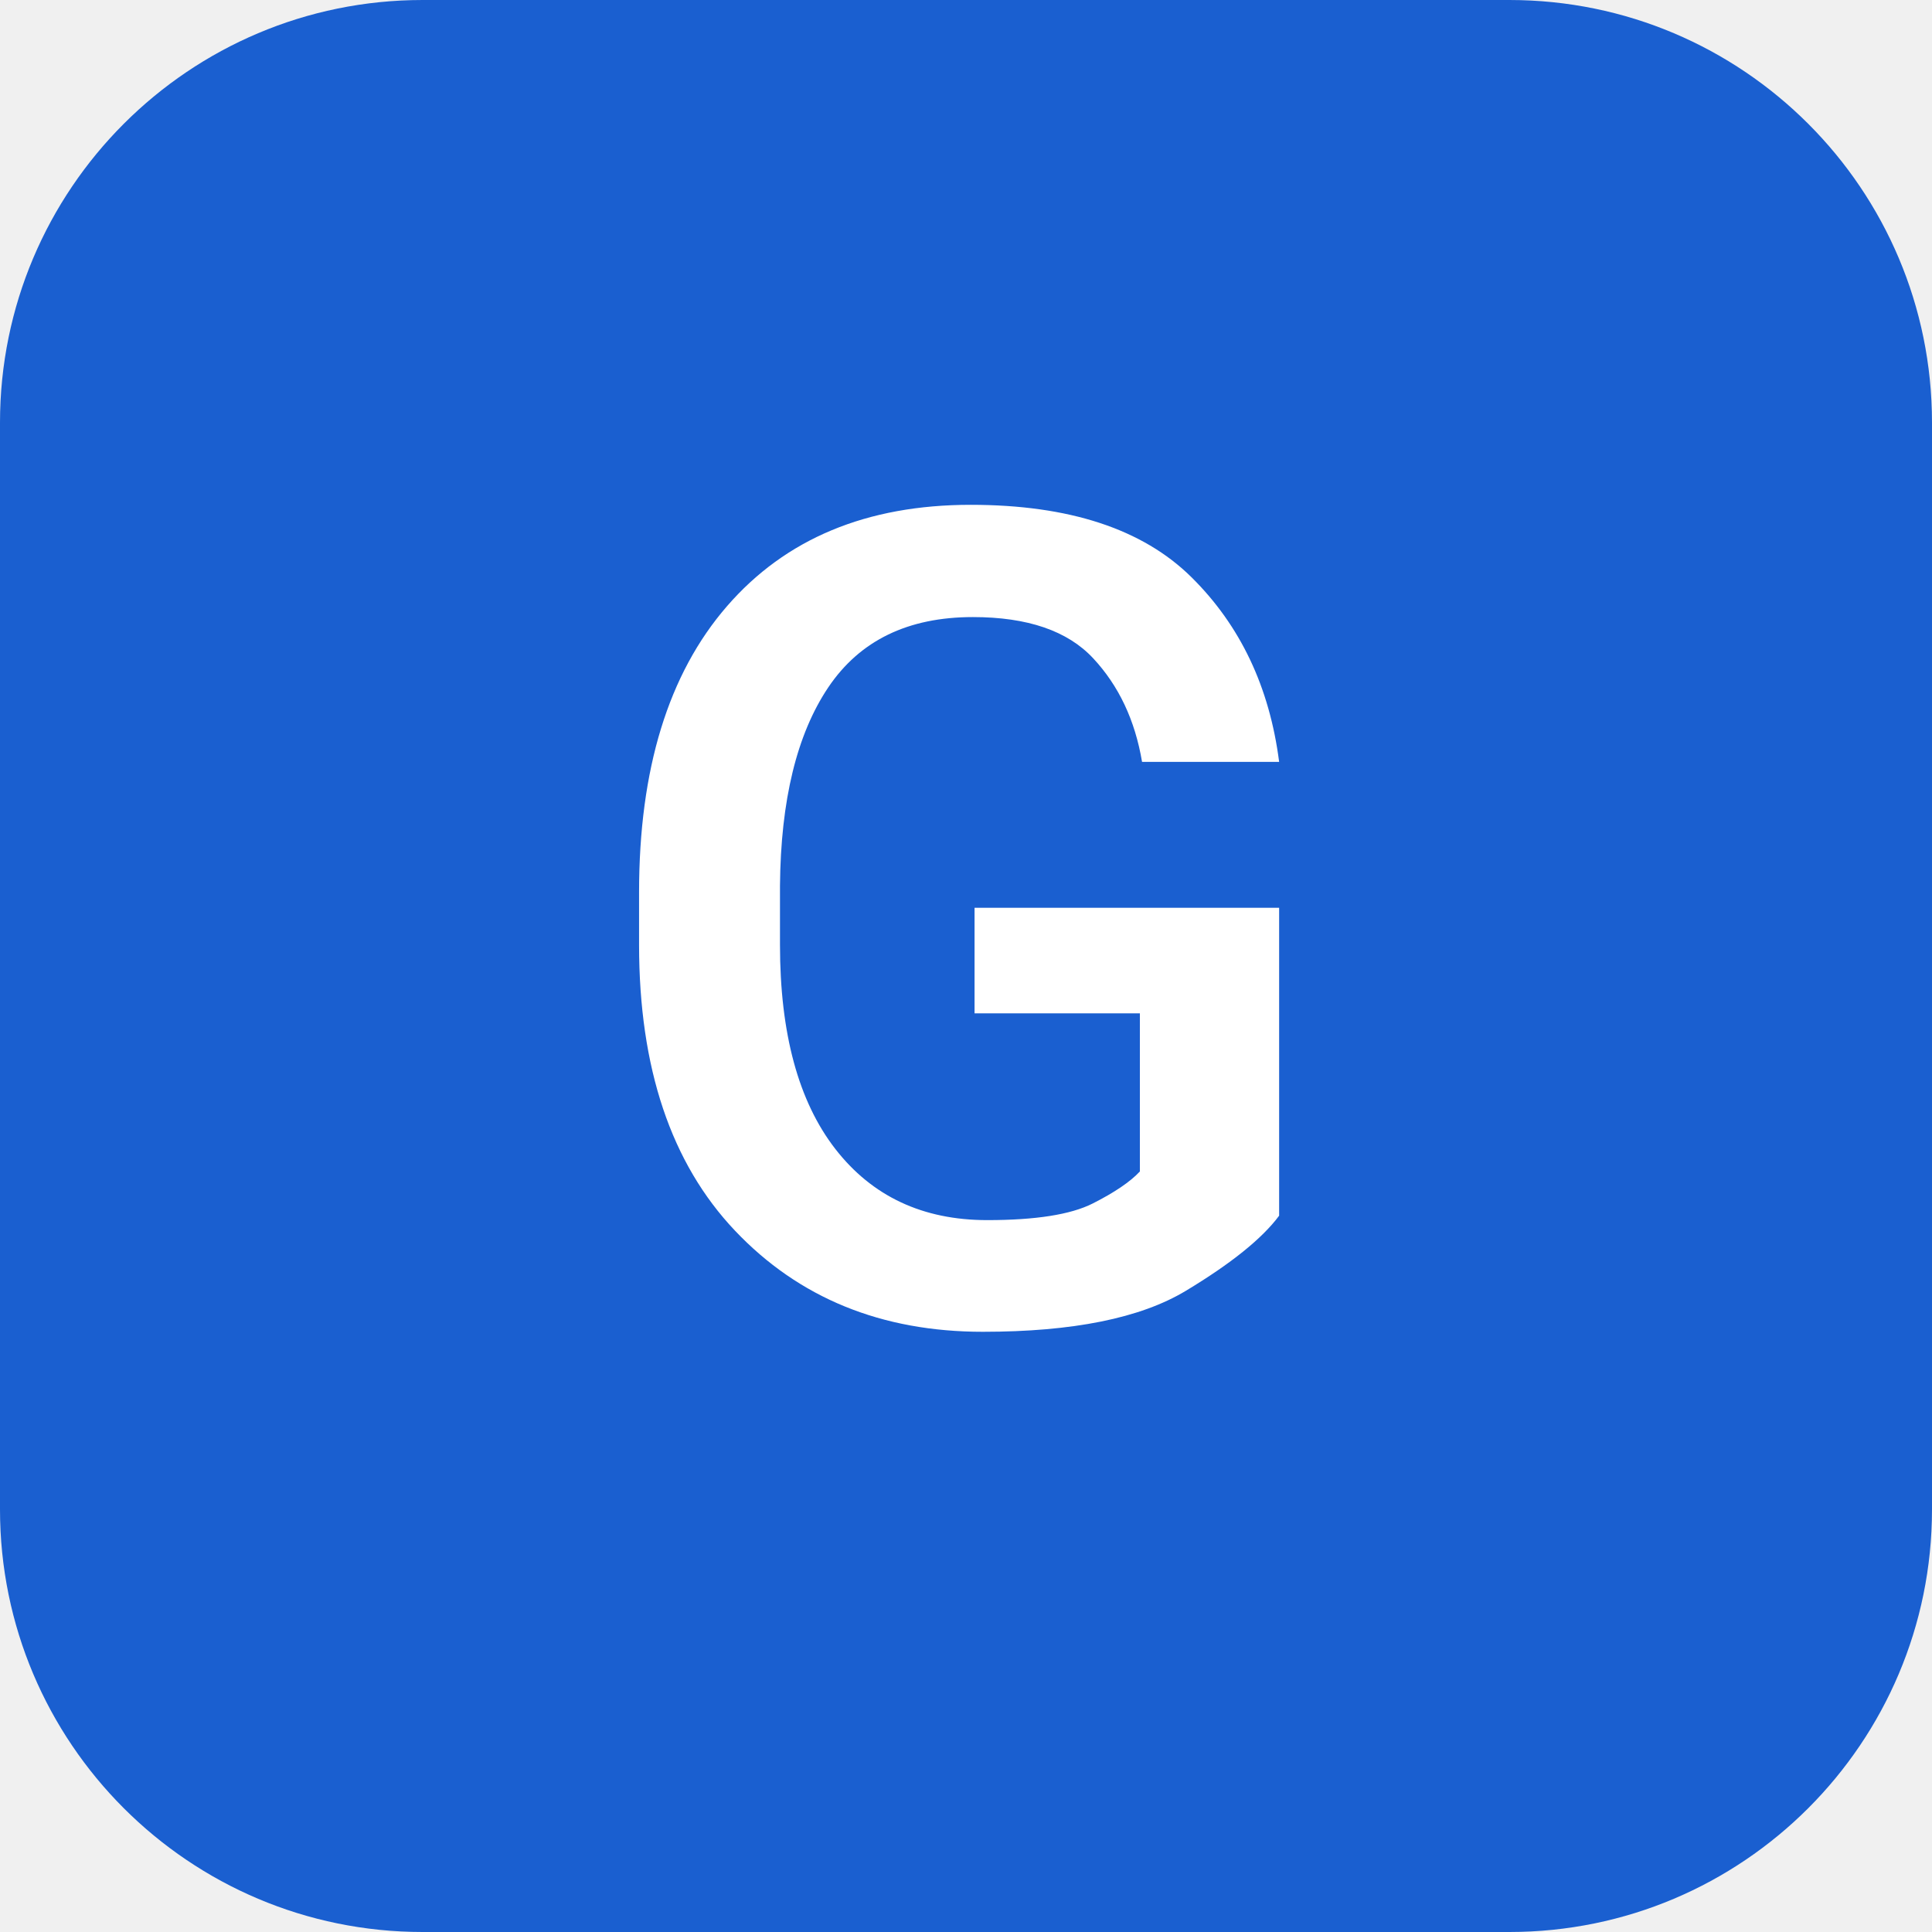
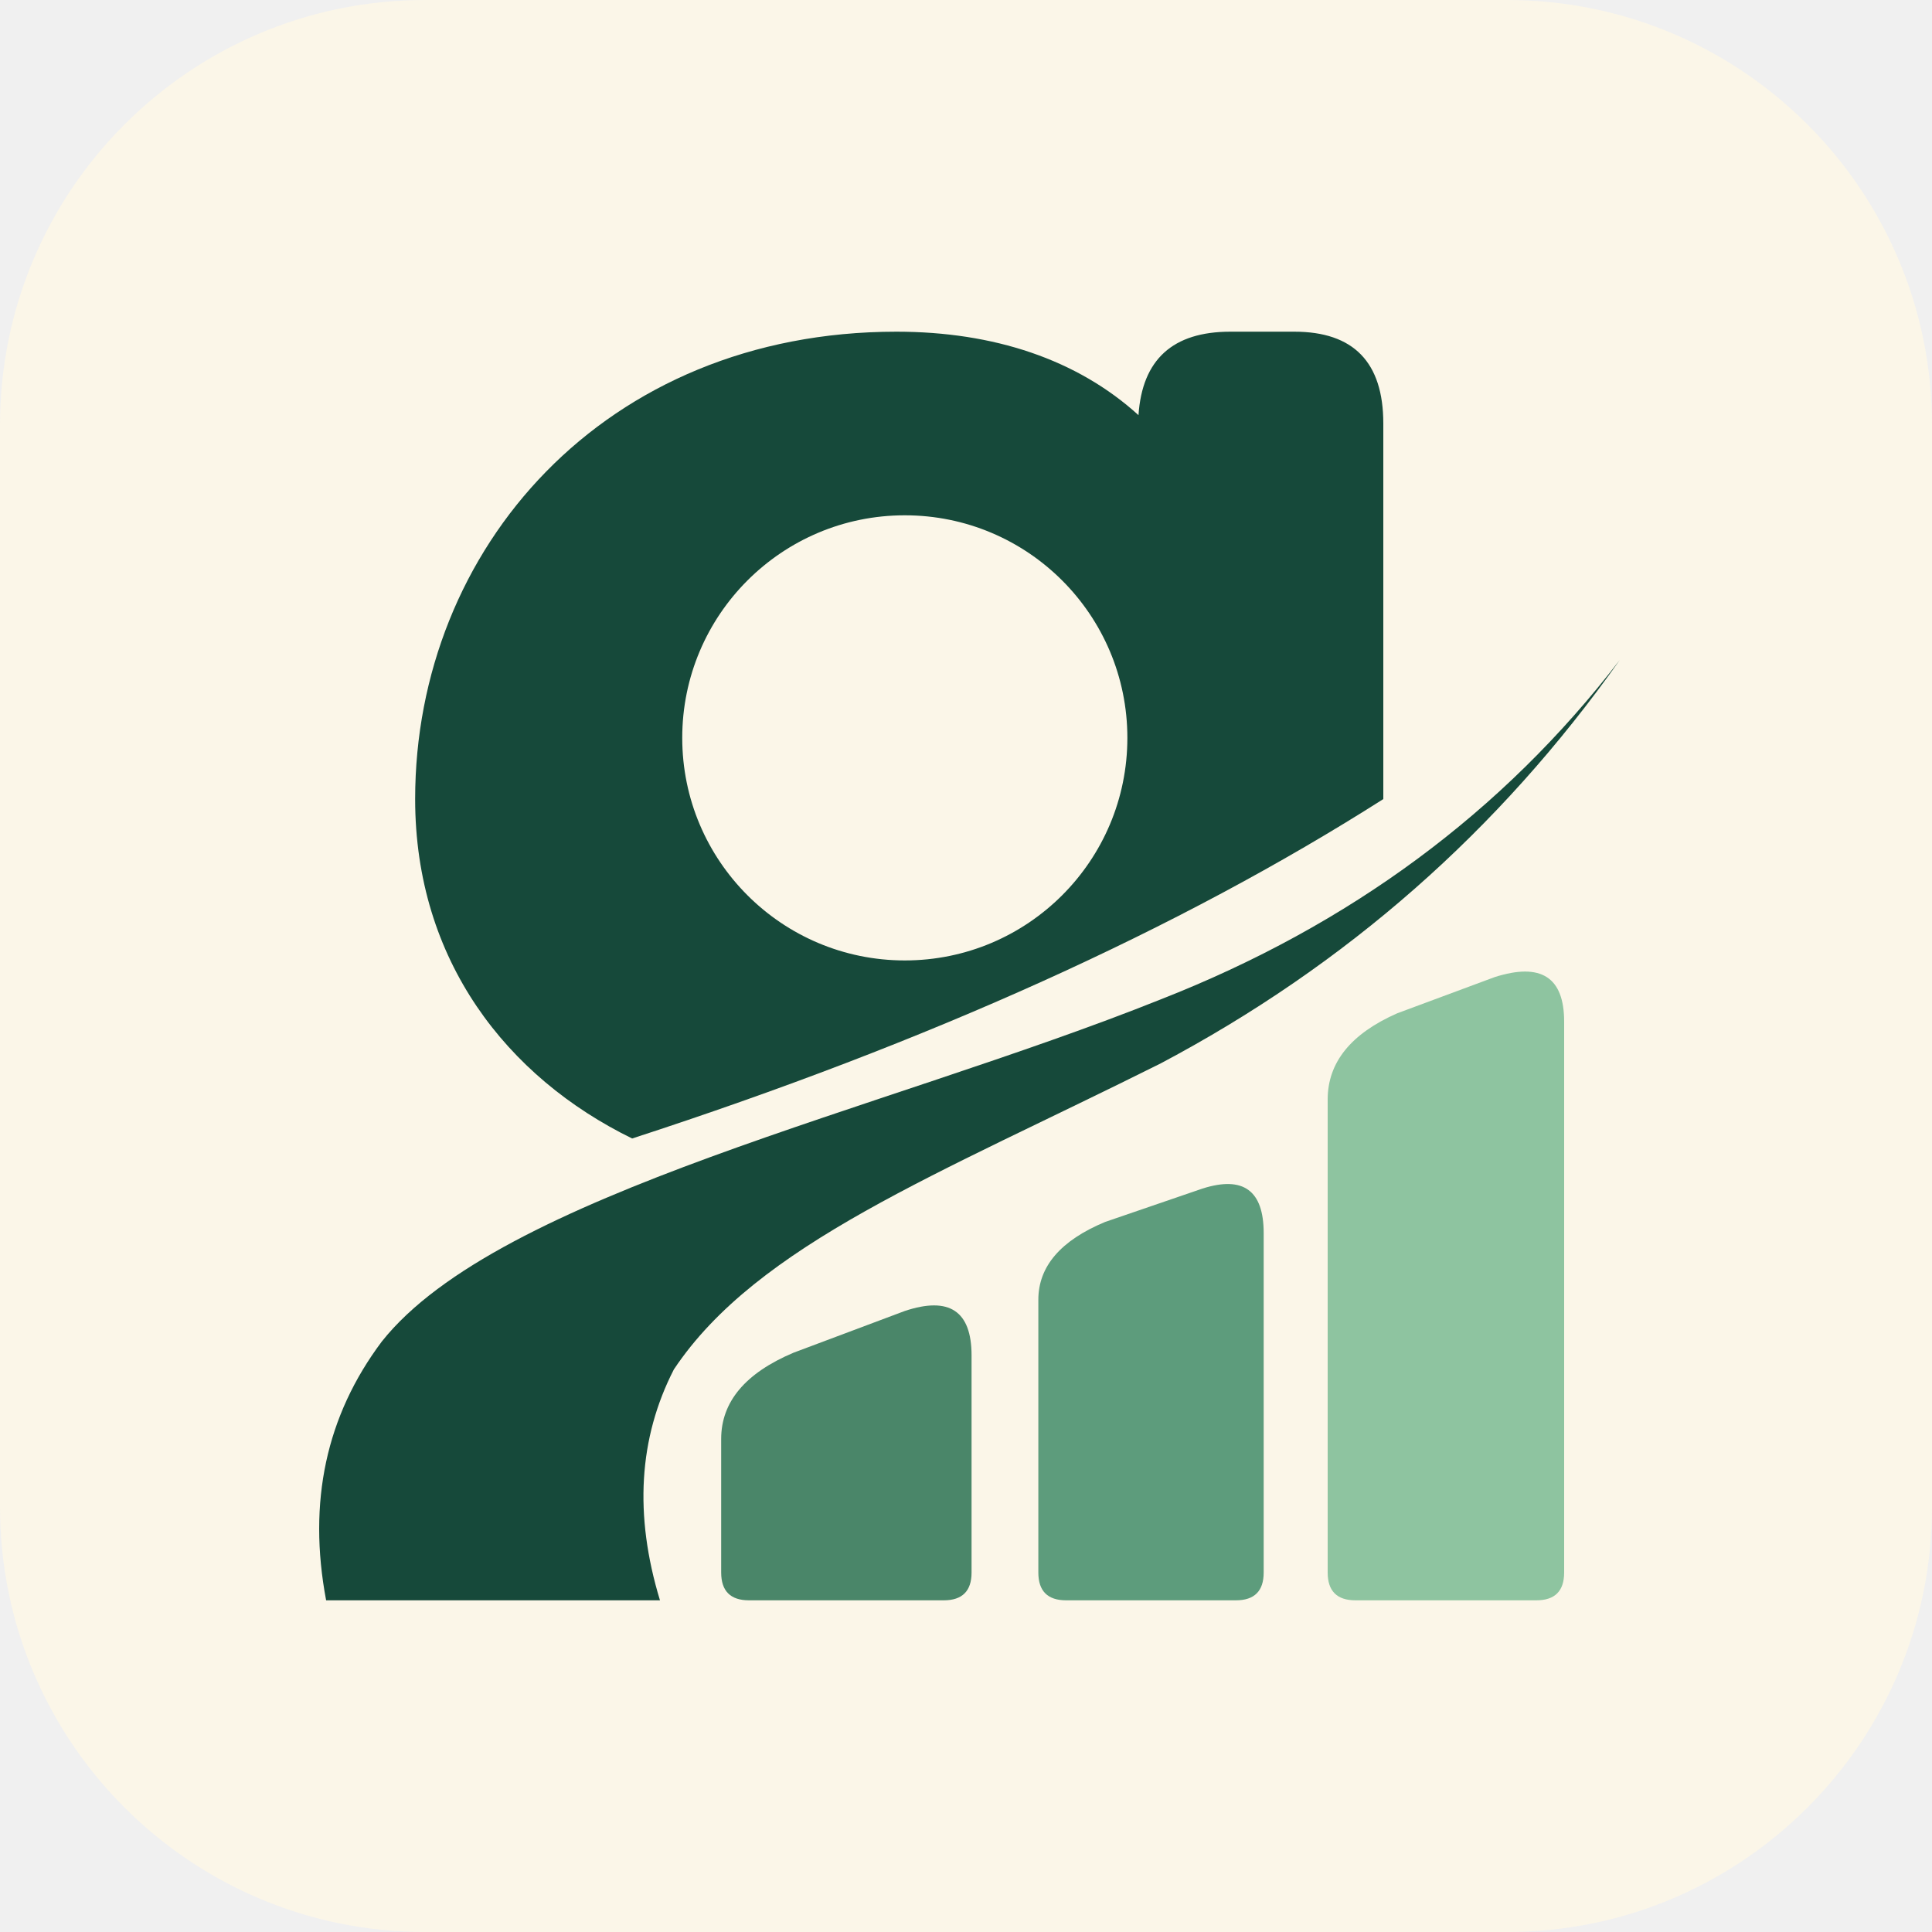
- <svg xmlns="http://www.w3.org/2000/svg" viewBox="0 0 512 512">
-   <rect width="512" height="512" rx="112" fill="#1A5FD0" />
-   <text x="256" y="350" font-family="Roboto, Arial, sans-serif" font-size="300" font-weight="500" text-anchor="middle" fill="#FFFFFF">G</text>
+ <svg xmlns="http://www.w3.org/2000/svg" width="512" height="512" viewBox="302.778 132.778 694.444 694.444">
+   <rect x="302.778" y="132.778" width="694.444" height="694.444" rx="152.778" fill="#FBF6E8" />
+   <path d="M530 542Q690 490 800 420L800 285Q800 252 768 252L745 252Q714 252 712 282C690 262 660 252 625 252C520 252 452 330 452 420C452 478 485 520 530 542ZM628 318A80 80 0 1 0 628.01 318Z" fill="#16493A" fill-rule="evenodd" />
+   <path d="M420 708L540 708Q526 662 545 625C575 580 640 555 720 515Q820 462 885 370Q822 452 720 492C620 532 482 562 440 615Q410 655 420 708Z" fill="#16493A" />
+   <path d="M572 708Q562 708 562 698L562 650Q562 630 588 619L628 604Q652 596 652 620L652 698Q652 708 642 708Z" fill="#4A8669" />
+   <path d="M686 708Q676 708 676 698L676 600Q676 582 700 572L735 560Q757 553 757 576L757 698Q757 708 747 708Z" fill="#5D9C7C" />
+   <path d="M790 708Q780 708 780 698L780 528Q780 508 805 497L840 484Q865 476 865 500L865 698Q865 708 855 708Z" fill="#8EC4A0" />
</svg>
